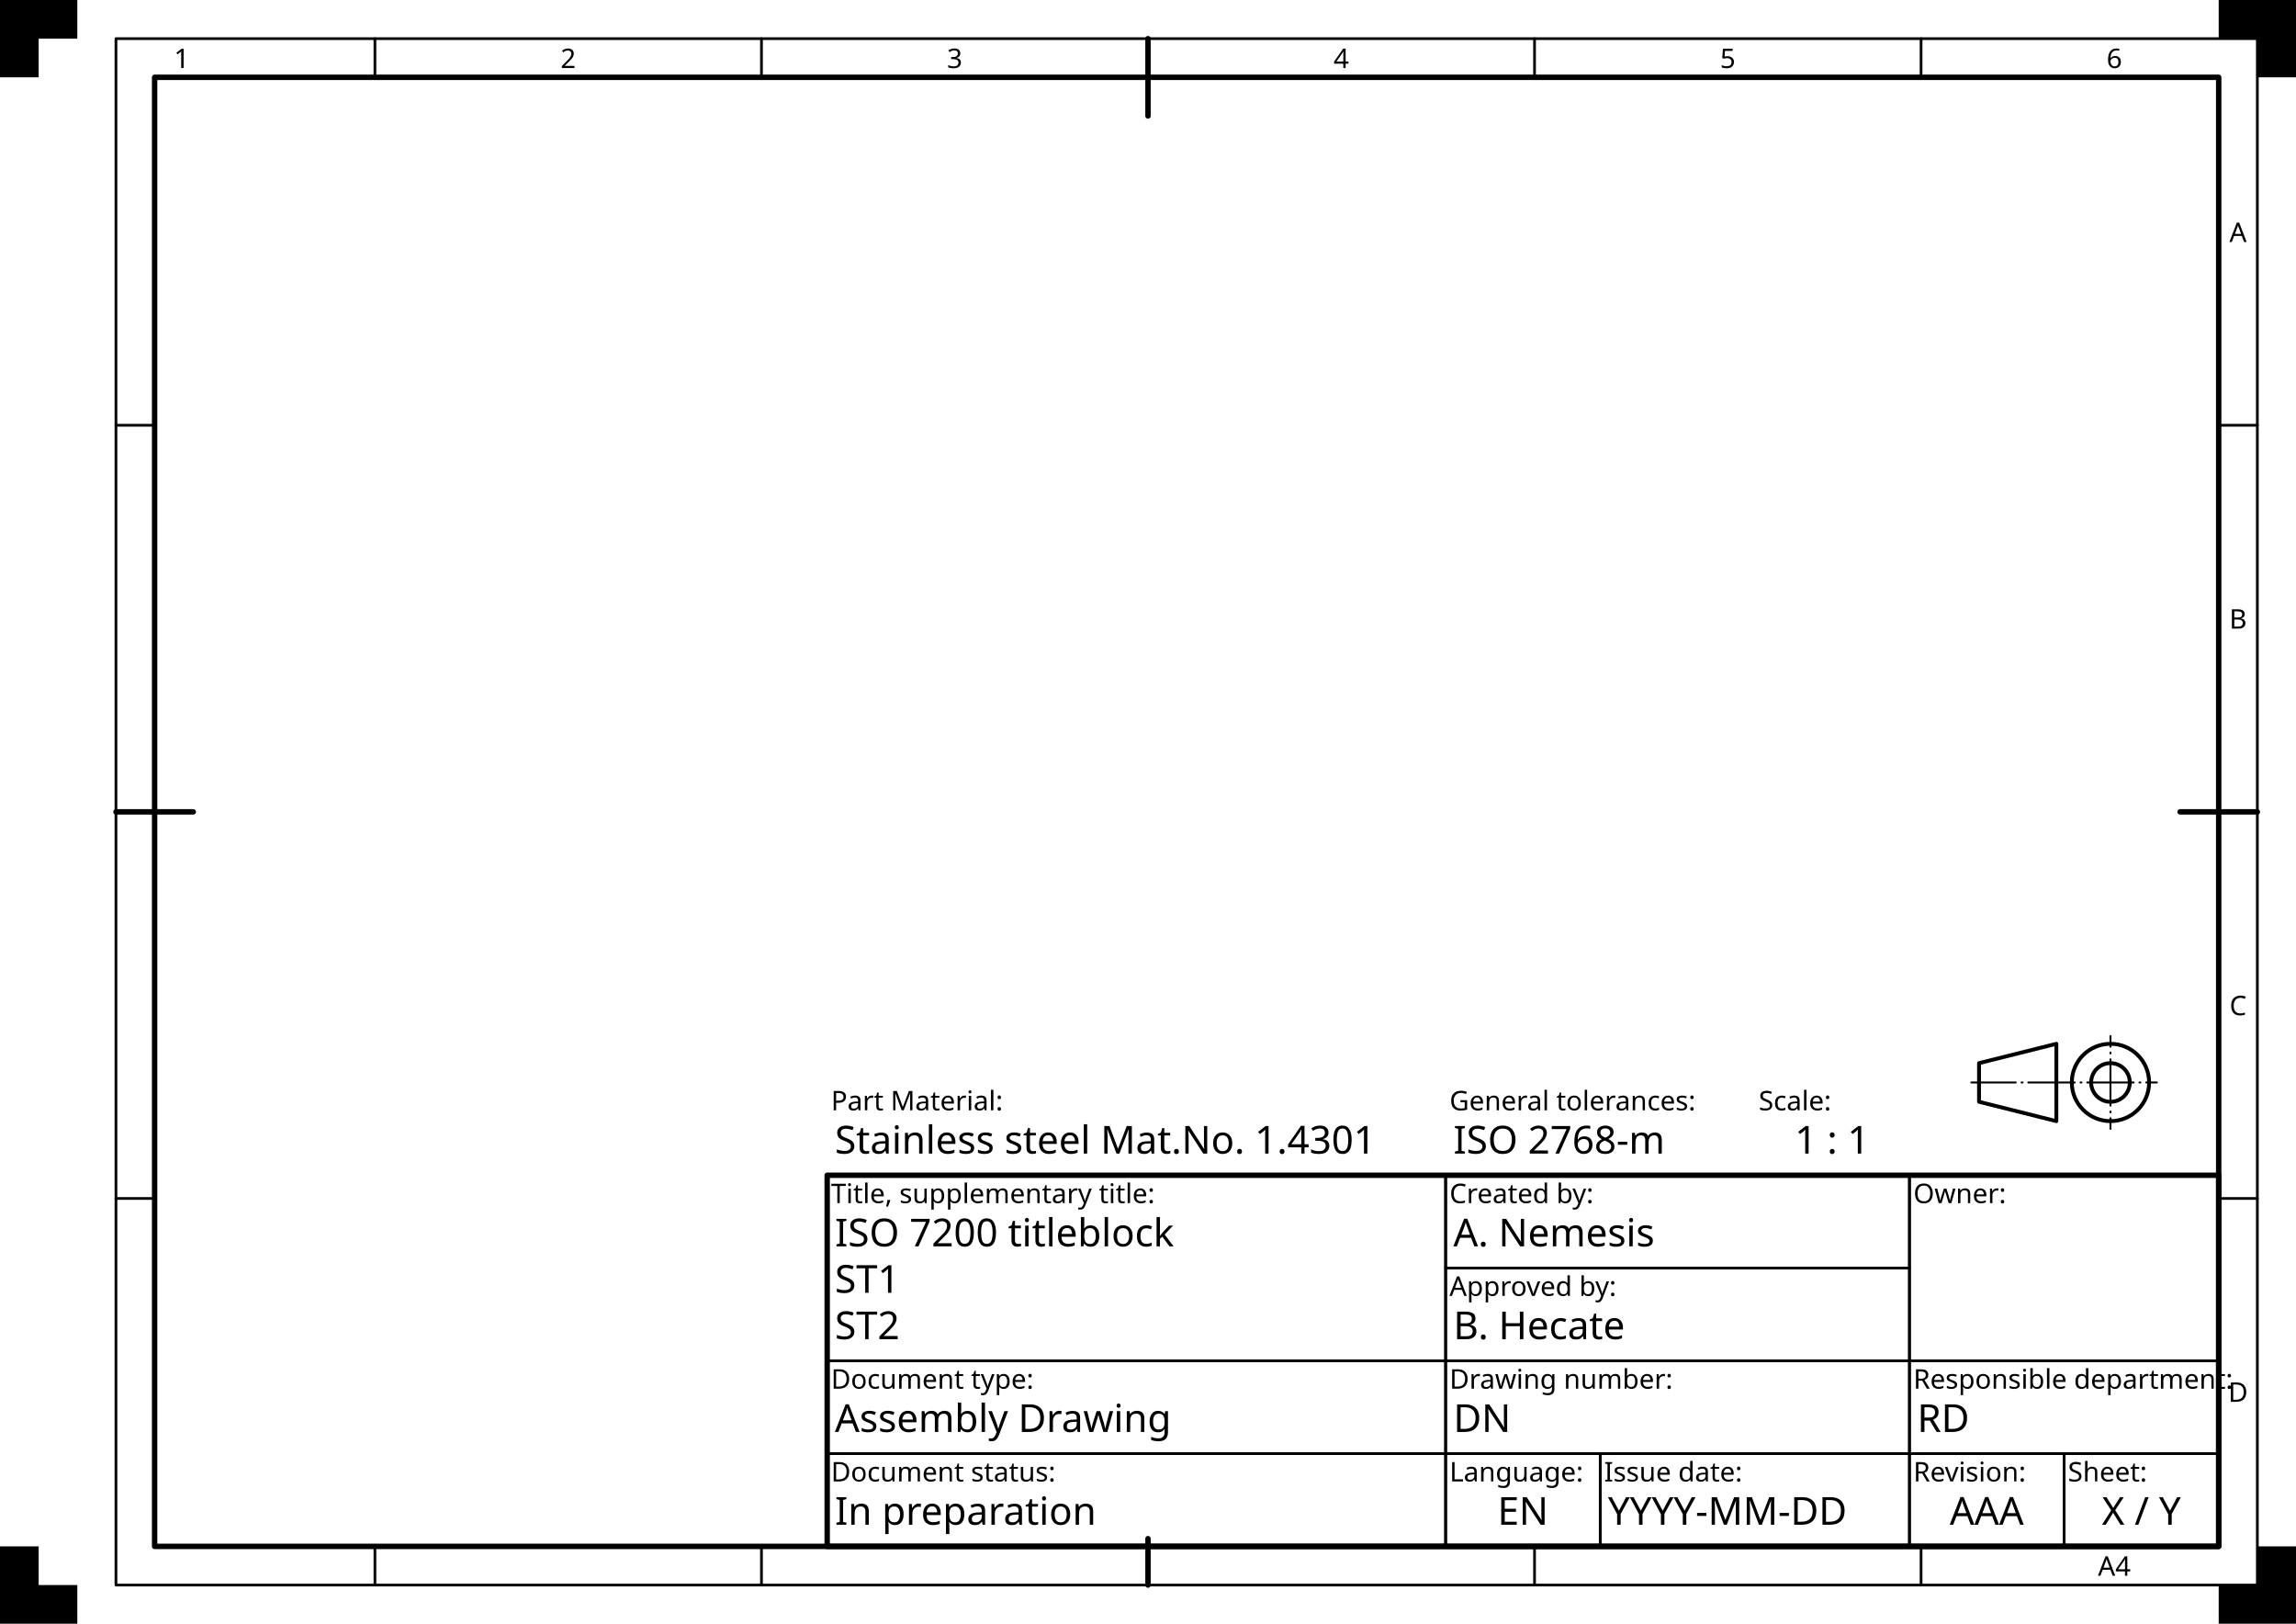
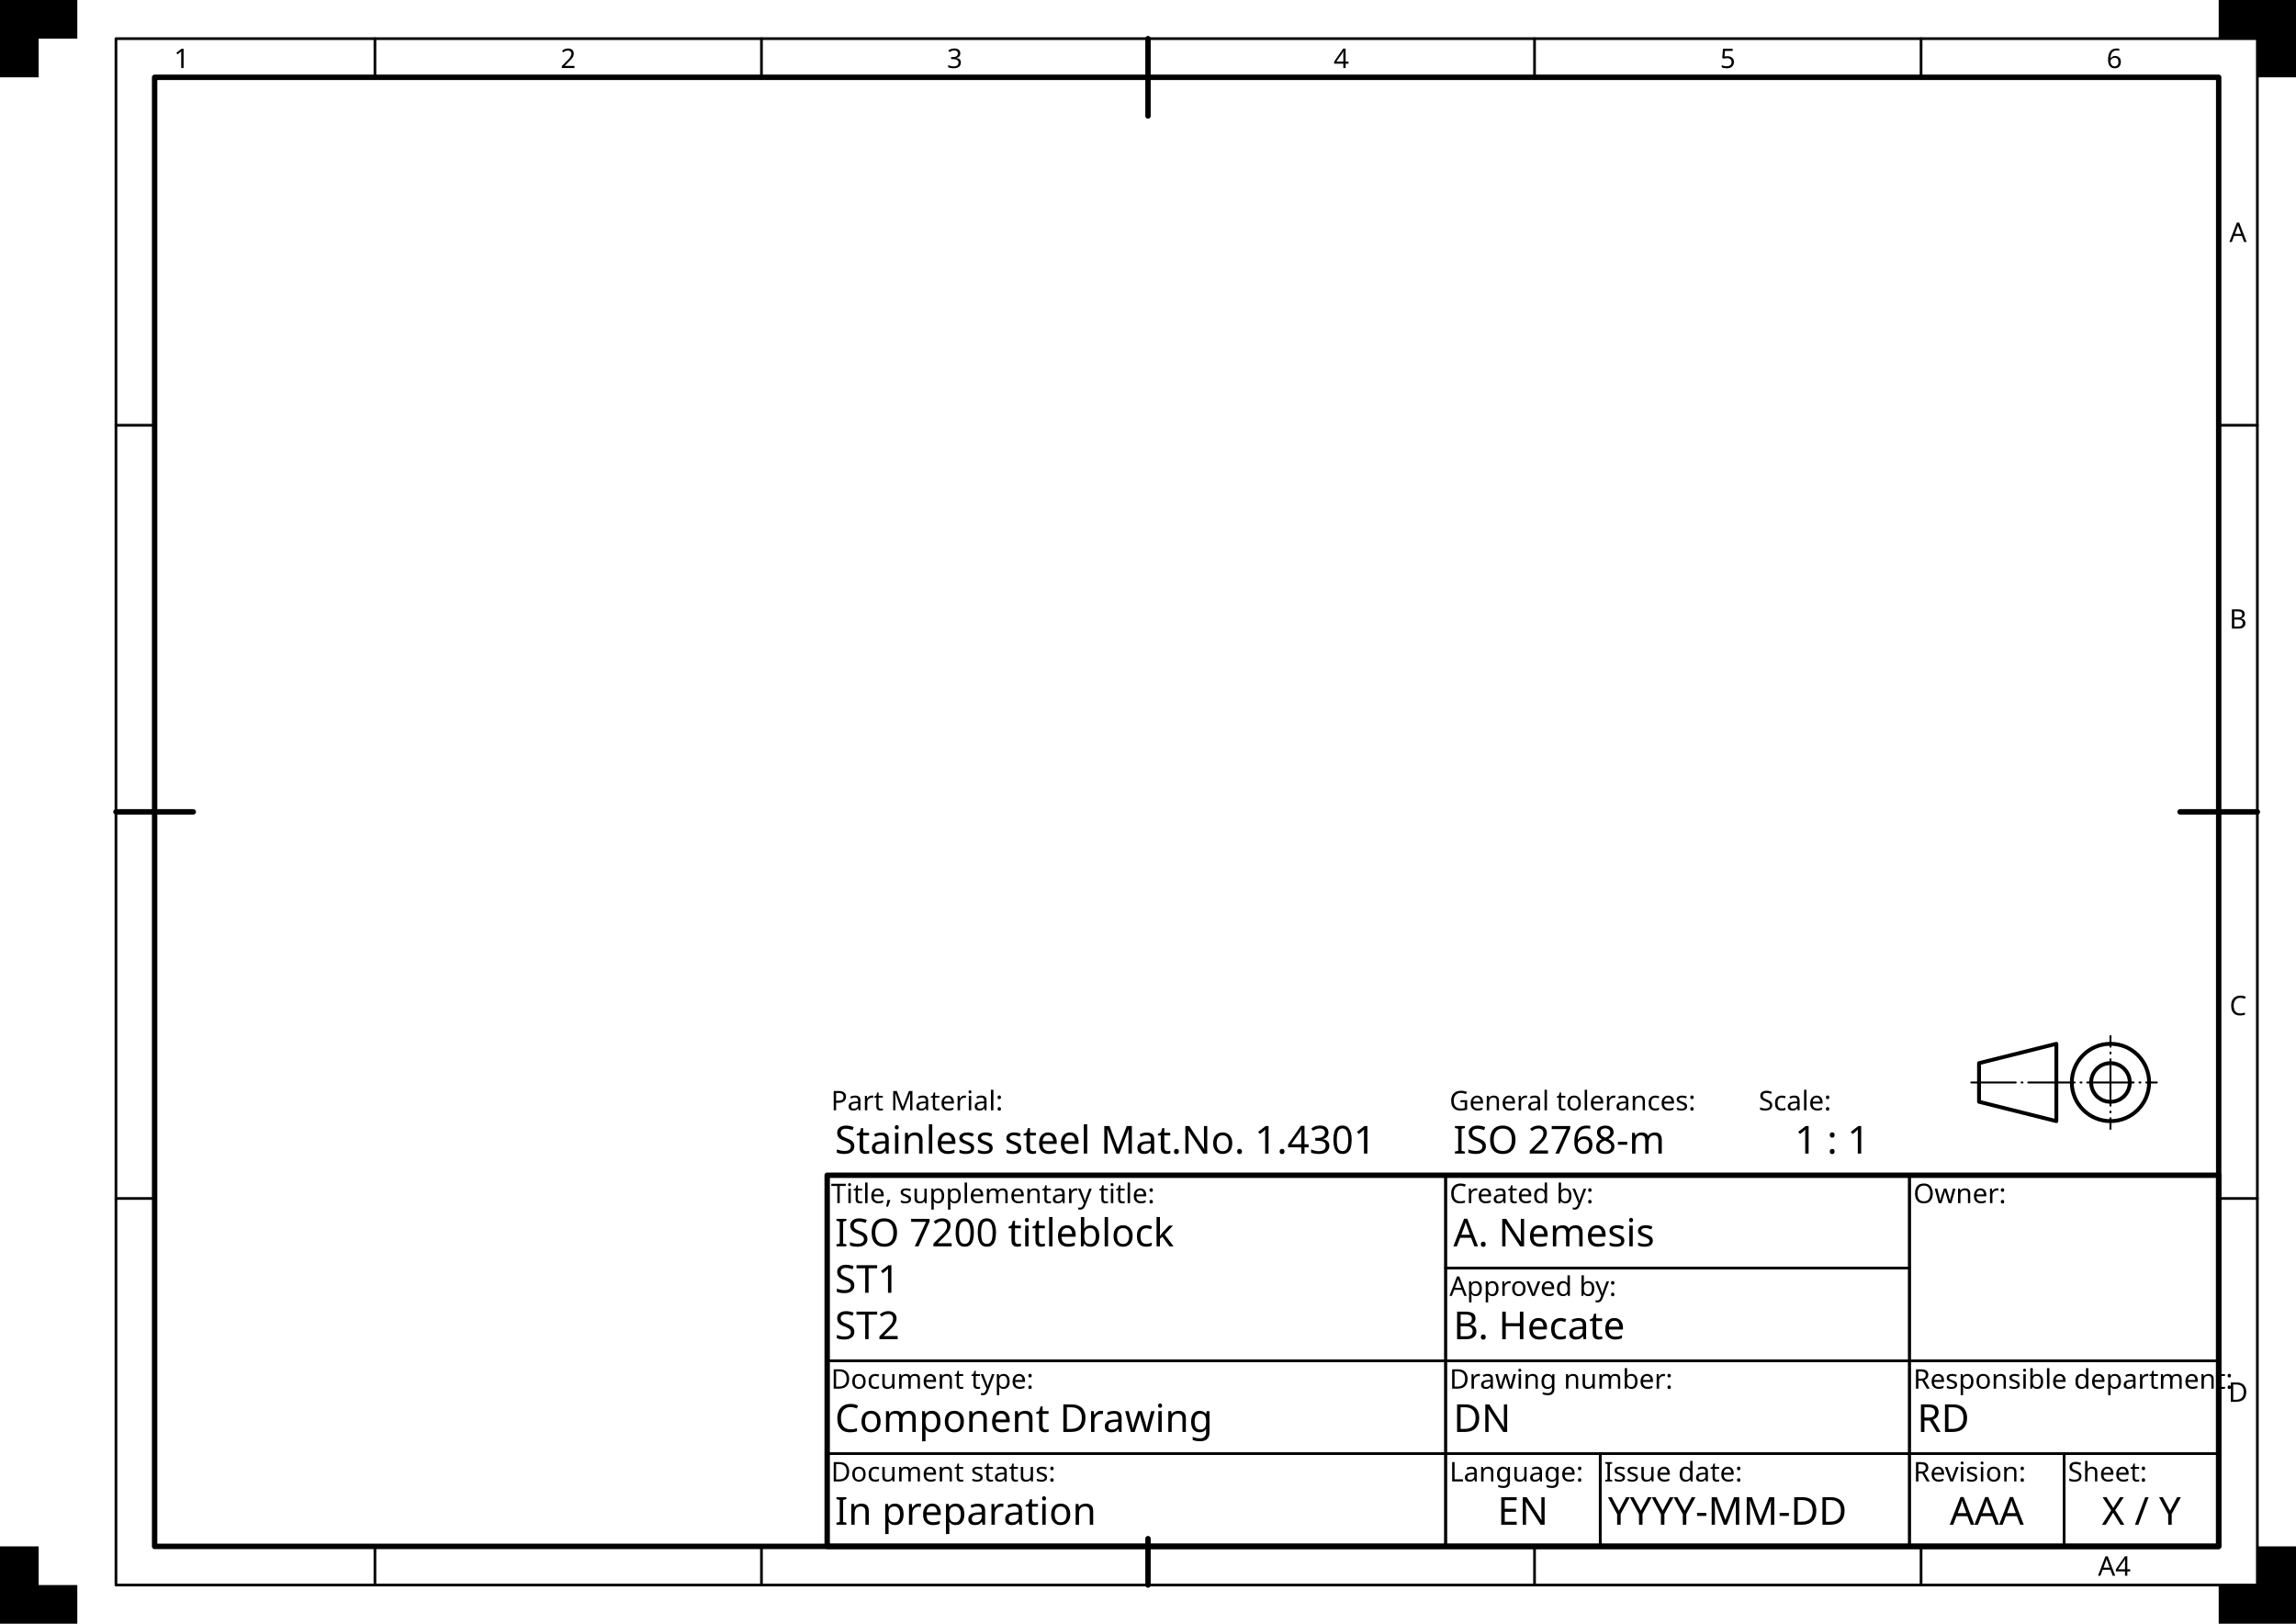
<svg xmlns="http://www.w3.org/2000/svg" xmlns:ns1="https://www.freecad.org/wiki/index.php?title=Svg_Namespace" width="297mm" height="210mm" viewBox="0 0 297 210" version="1.1" id="svg">
  <rect id="drawing_space_frame" x="20" y="10" width="267" height="190" style="fill:none;stroke:#000000;stroke-width:0.7;stroke-linecap:round;stroke-linejoin:round" />
  <g id="centring_marks" style="fill:none;stroke:#000000;stroke-width:0.7;stroke-linecap:round">
    <path id="top_centering" d="m 148.5,5 v 10" />
    <path id="right_centering" d="m 292,105 h -10" />
    <path id="bottom_centering" d="m 148.5,205 v -6" />
    <path id="left_centering" d="m 15,105 h 10" />
  </g>
  <g id="grid_reference_system">
    <g id="grid_reference_borders" style="fill:none;stroke:#000000;stroke-width:0.35;stroke-linecap:round;stroke-linejoin:round">
      <rect id="grid_reference_border" x="15" y="5" width="277" height="200" />
      <path id="upper_border_1" d="m 48.5,5 v 5" />
      <path id="upper_border_2" d="m 98.5,5 v 5" />
      <path id="upper_border_4" d="m 198.5,5 v 5" />
      <path id="upper_border_5" d="m 248.5,5 v 5" />
      <path id="right_border_1" d="m 292,55 h -5" />
      <path id="right_border_3" d="m 292,155 h -5" />
      <path id="lower_border_1" d="m 48.5,205 v -5" />
      <path id="lower_border_2" d="m 98.5,205 v -5" />
      <path id="lower_border_4" d="m 198.5,205 v -5" />
      <path id="lower_border_5" d="m 248.5,205 v -5" />
      <path id="left_border_1" d="m 15,55 h 5" />
      <path id="left_border_3" d="m 15,155 h 5" />
    </g>
    <g id="grid_reference_markers" style="font-size:3.5px;font-family:osifont;text-align:center;text-anchor:middle;fill:#000000;stroke:none">
      <text id="upper_marker_1" x="23.5" y="8.8">1</text>
      <text id="upper_marker_2" x="73.5" y="8.8">2</text>
      <text id="upper_marker_3" x="123.5" y="8.8">3</text>
      <text id="upper_marker_4" x="173.5" y="8.8">4</text>
      <text id="upper_marker_5" x="223.5" y="8.8">5</text>
      <text id="upper_marker_6" x="273.5" y="8.8">6</text>
      <text id="right_marker_1" x="289.5" y="31.3">A</text>
      <text id="right_marker_2" x="289.5" y="81.3">B</text>
      <text id="right_marker_3" x="289.5" y="131.3">C</text>
      <text id="right_marker_4" x="289.5" y="181.3">D</text>
      <text id="lower_marker_6" x="273.5" y="203.8">A4</text>
    </g>
  </g>
  <g id="trimming_marks" style="fill:#000000;stroke:none">
    <path id="top_left_trimming" d="m 0,0 h 10 v 5 h -5 v 5 h -5 z" />
    <path id="top_right_trimming" d="m 297,0 h -10 v 5 h 5 v 5 h 5 z" />
    <path id="bottom_right_trimming" d="m 297,210 h -10 v -5 h 5 v -5 h 5 z" />
    <path id="bottom_left_trimming" d="m 0,210 h 10 v -5 h -5 v -5 h -5 z" />
  </g>
  <g id="title_block_borders" style="fill:none;stroke:#000000;stroke-width:0.35;stroke-linecap:round;stroke-linejoin:round">
    <rect id="title_block_frame" x="107" y="152" width="180" height="48" style="stroke-width:0.7" />
    <rect id="legal_owner_border" x="247" y="152" width="40" height="24" />
    <rect id="identification_number_border" x="187" y="176" width="60" height="12" />
    <rect id="revision_index_border" x="247" y="188" width="20" height="12" />
    <rect id="date_of_issue_border" x="207" y="188" width="40" height="12" />
    <rect id="sheet_number_border" x="267" y="188" width="20" height="12" />
    <rect id="language_code_border" x="187" y="188" width="20" height="12" />
    <rect id="title_border" x="107" y="152" width="80" height="24" />
    <rect id="responsible_department_border" x="247" y="176" width="40" height="12" />
    <rect id="approval_person_border" x="187" y="164" width="60" height="12" />
    <rect id="creator_border" x="187" y="152" width="60" height="12" />
    <rect id="document_type_border" x="107" y="176" width="80" height="12" />
    <rect id="document_status_border" x="107" y="188" width="80" height="12" />
  </g>
  <g id="title_block_labels" style="font-size:3.5px;font-family:osifont;text-anchor:start;fill:#000000;stroke:none">
    <text id="legal_owner_label" x="247.5" y="155.6">Owner:</text>
    <text id="identification_number_label" x="187.5" y="179.6">Drawing number:</text>
    <text id="revision_index_label" x="247.5" y="191.6">Revision:</text>
    <text id="date_of_issue_label" x="207.5" y="191.6">Issue date:</text>
    <text id="sheet_number_label" x="267.5" y="191.6">Sheet:</text>
    <text id="language_code_label" x="187.5" y="191.6">Language:</text>
    <text id="title_label" x="107.5" y="155.6">Title, supplementary title:</text>
    <text id="responsible_department_label" x="247.5" y="179.6">Responsible department:</text>
    <text id="approval_person_label" x="187.5" y="167.6">Approved by:</text>
    <text id="creator_label" x="187.5" y="155.6">Created by:</text>
    <text id="document_type label" x="107.5" y="179.6">Document type:</text>
    <text id="document_status_label" x="107.5" y="191.6">Document status:</text>
    <text id="sheet_scale_label" x="227.5" y="143.6">Scale:</text>
    <text id="general_tolerances_label" x="187.5" y="143.6">General tolerances:</text>
    <text id="part_material_label" x="107.5" y="143.6">Part Material:</text>
  </g>
  <g id="title_block_data_fields" style="font-size:5px;font-family:osifont;text-anchor:start;fill:#000000;stroke:none">
    <text id="legal_owner_1_data_field" x="267" y="161.1" ns1:editable="legal_owner_1" ns1:autofill="organization" style="font-size:3.5px;text-align:center;text-anchor:middle">
      <tspan />
    </text>
    <text id="legal_owner_2_data_field" x="267" y="165.1" ns1:editable="legal_owner_2" style="font-size:3.5px;text-align:center;text-anchor:middle">
      <tspan />
    </text>
    <text id="legal_owner_3_data_field" x="267" y="169.1" ns1:editable="legal_owner_3" style="font-size:3.5px;text-align:center;text-anchor:middle">
      <tspan />
    </text>
    <text id="legal_owner_4_data_field" x="267" y="173.1" ns1:editable="legal_owner_4" style="font-size:3.5px;text-align:center;text-anchor:middle">
      <tspan />
    </text>
    <text id="identification_number_data_field" x="188" y="185.2" ns1:editable="drawing_number">
      <tspan>DN</tspan>
    </text>
    <text id="revision_index_data_field" x="257" y="197.2" ns1:editable="revision_index" style="text-align:center;text-anchor:middle">
      <tspan>AAA</tspan>
    </text>
    <text id="date_of_issue_data_field" x="208" y="197.2" ns1:editable="date_of_issue" ns1:autofill="date">
      <tspan>YYYY-MM-DD</tspan>
    </text>
    <text id="sheet_number_data_field" x="277" y="197.2" ns1:editable="sheet_number" ns1:autofill="sheet" style="text-align:center;text-anchor:middle">
      <tspan>X / Y</tspan>
    </text>
    <text id="language_data_field" x="197" y="197.2" ns1:editable="language_code" style="text-align:center;text-anchor:middle">
      <tspan>EN</tspan>
    </text>
    <text id="title_data_field" x="108" y="161.2" ns1:editable="title" ns1:autofill="title">
      <tspan>ISO 7200 titleblock</tspan>
    </text>
    <text id="supplementary_title_1_data_field" x="108" y="167.2" ns1:editable="supplementary_title_1">
      <tspan>ST1</tspan>
    </text>
    <text id="supplementary_title_2_data_field" x="108" y="173.2" ns1:editable="supplementary_title_2">
      <tspan>ST2</tspan>
    </text>
    <text id="responsible_department_data_field" x="248" y="185.2" ns1:editable="responsible_department">
      <tspan>RD</tspan>
    </text>
    <text id="approval_person_data_field" x="188" y="173.2" ns1:editable="approval_person">
      <tspan>B. Hecate</tspan>
    </text>
    <text id="creator_data_field" x="188" y="161.2" ns1:editable="creator" ns1:autofill="author">
      <tspan>A. Nemesis</tspan>
    </text>
    <text id="document_type_data_field" x="108" y="185.2" ns1:editable="document_type">
-       <tspan>Assembly Drawing</tspan>
+       <tspan>Component Drawing</tspan>
    </text>
    <text id="document_status_data_field" x="108" y="197.2" ns1:editable="document_status">
      <tspan>In preparation</tspan>
    </text>
    <text id="sheet_scale_data_field" x="237" y="149.2" ns1:editable="sheet_scale" ns1:autofill="scale" style="text-align:center;text-anchor:middle">
      <tspan>1 : 1</tspan>
    </text>
    <text id="general_tolerances_data_field" x="188" y="149.2" ns1:editable="general_tolerances">
      <tspan>ISO 2768-m</tspan>
    </text>
    <text id="part_material_data_field" x="108" y="149.2" ns1:editable="part_material">
      <tspan>Stainless steel Mat.No. 1.4301</tspan>
    </text>
  </g>
  <g id="extras_outlines" style="fill:none;stroke:#000000;stroke-width:0.5;stroke-linecap:round;stroke-linejoin:round">
    <path id="first_angle_trapezoid" d="m 266,135 -10,2.5 v 5 l 10,2.5 z" />
    <circle id="first_angle_inner circle" cx="273" cy="140" r="2.5" />
    <circle id="first_angle_outer circle" cx="273" cy="140" r="5" />
  </g>
  <g id="extras_centre_lines" style="fill:none;stroke:#000000;stroke-width:0.25;stroke-linecap:round;stroke-linejoin:round;stroke-dasharray:6, 0.75, 0.125, 0.75">
    <path id="first_angle_horizontal" d="m 255,140 h 24" style="stroke-dashoffset:0.25" />
    <path id="first_angle_vertical" d="m 273,146 v -12" style="stroke-dashoffset:4.625" />
  </g>
</svg>
